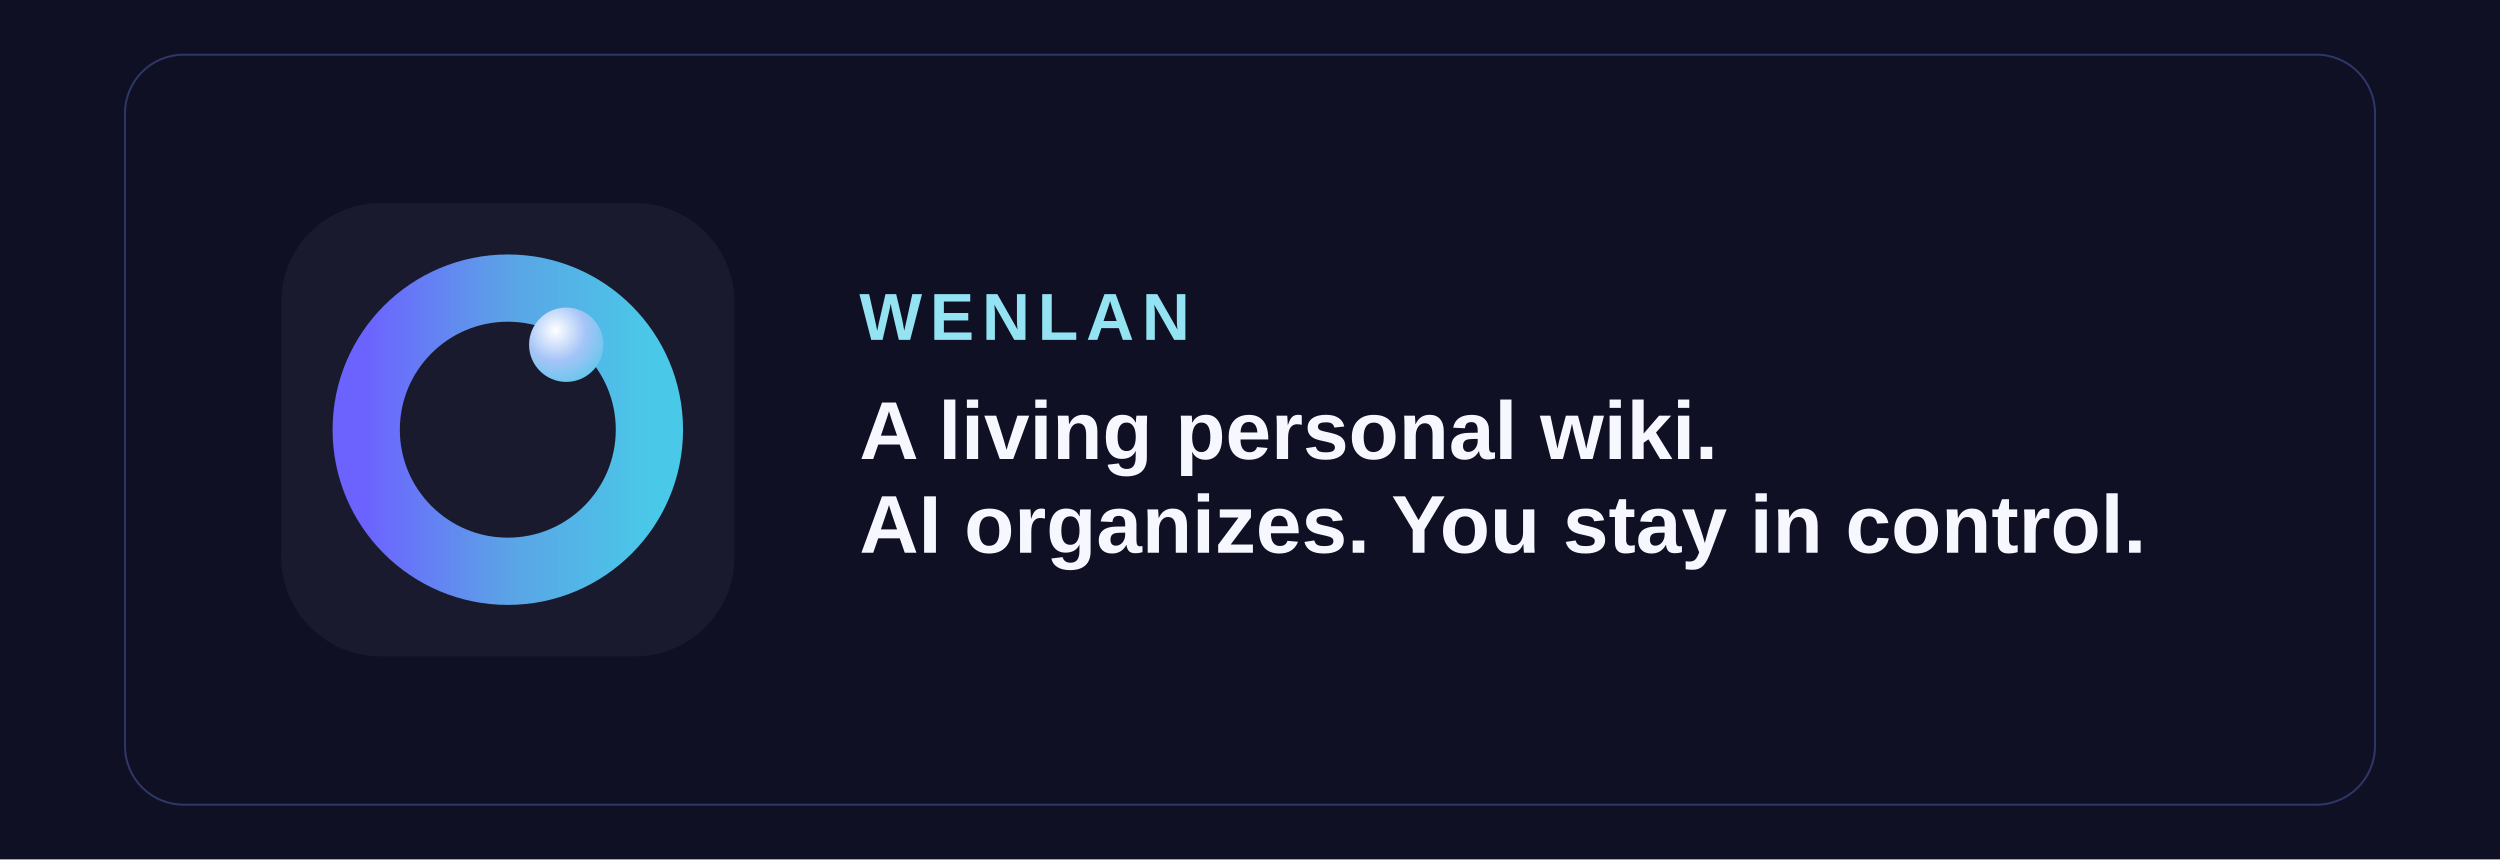
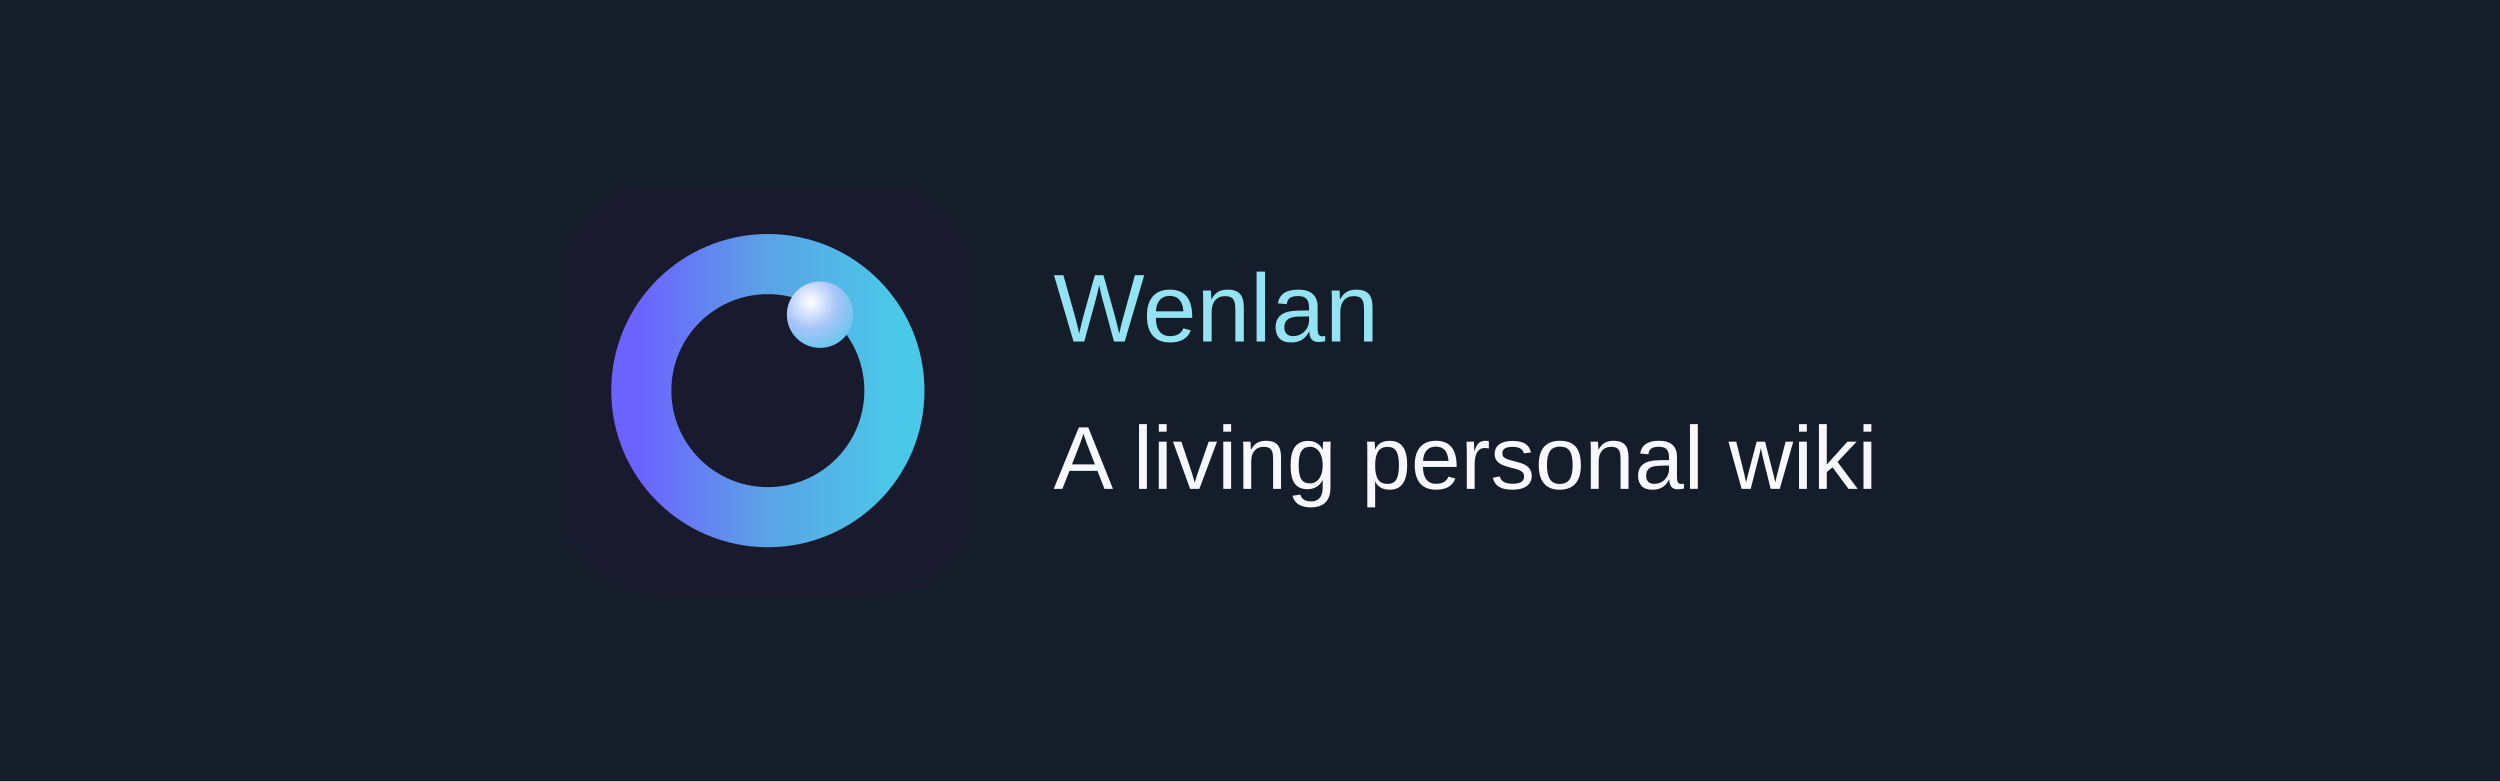
- <svg xmlns="http://www.w3.org/2000/svg" width="1280" height="440" viewBox="0 0 1280 440" fill="none" role="img" aria-labelledby="title desc">
-   <rect width="1280" height="440" fill="#101024" />
-   <rect x="64" y="28" width="1152" height="384" rx="30" fill="#101024" stroke="#2F3769" />
-   <g transform="translate(144 104) scale(0.453125)">
-     <rect width="512" height="512" rx="112" fill="#1A1A2E" />
-     <circle cx="256" cy="256" r="160" fill="none" stroke="url(#banner-en-desktop-ring)" stroke-width="76" />
-     <circle cx="322" cy="160" r="42" fill="url(#banner-en-desktop-orb)" />
+ <svg xmlns="http://www.w3.org/2000/svg" width="1120" height="350" viewBox="0 0 1120 350" fill="none" role="img" aria-labelledby="title desc">
+   <rect width="1120" height="350" fill="#151D2B" />
+   <g transform="translate(172 0)">
+     <g transform="translate(81.28 84.28) scale(0.354375)">
+       <rect width="512" height="512" rx="112" fill="#1A1A2E" />
+       <circle cx="256" cy="256" r="160" fill="none" stroke="url(#banner-en-desktop-ring)" stroke-width="76" />
+       <circle cx="322" cy="160" r="42" fill="url(#banner-en-desktop-orb)" />
+     </g>
+     <text x="300" y="153" fill="#93E3F2" font-size="43.2" font-weight="500" text-anchor="start">
+       <tspan font-family="-apple-system, BlinkMacSystemFont, &quot;SF Pro Display&quot;, &quot;Helvetica Neue&quot;, Arial, sans-serif">Wenlan</tspan>
+     </text>
+     <text x="300" y="219" fill="#F7F8FF" font-family="-apple-system, BlinkMacSystemFont, &quot;SF Pro Display&quot;, &quot;Helvetica Neue&quot;, Arial, sans-serif" font-size="40" font-weight="500" text-anchor="start">A living personal wiki</text>
  </g>
-   <text x="440" y="174" fill="#93E3F2" font-family="Arial, &quot;Helvetica Neue&quot;, sans-serif" font-size="34" font-weight="700" text-anchor="start" letter-spacing="4">WENLAN</text>
-   <text x="440" y="235" fill="#F7F8FF" font-family="Arial, &quot;Helvetica Neue&quot;, sans-serif" font-size="42" font-weight="700" text-anchor="start">A living personal wiki.</text>
-   <text x="440" y="283" fill="#F7F8FF" font-family="Arial, &quot;Helvetica Neue&quot;, sans-serif" font-size="42" font-weight="700" text-anchor="start">AI organizes. You stay in control.</text>
  <defs>
    <linearGradient id="banner-en-desktop-ring" x1="96" y1="256" x2="416" y2="256" gradientUnits="userSpaceOnUse">
      <stop stop-color="#6C63FF" />
      <stop offset="0.5" stop-color="#5BA3E6" />
      <stop offset="1" stop-color="#4AC8E8" />
    </linearGradient>
    <radialGradient id="banner-en-desktop-orb" cx="0" cy="0" r="1" gradientUnits="userSpaceOnUse" gradientTransform="translate(310 144) rotate(52.125) scale(76.0263)">
      <stop stop-color="#FFFFFF" />
      <stop offset="0.45" stop-color="#A5C4F7" />
      <stop offset="1" stop-color="#4AC8E8" />
    </radialGradient>
  </defs>
</svg>
